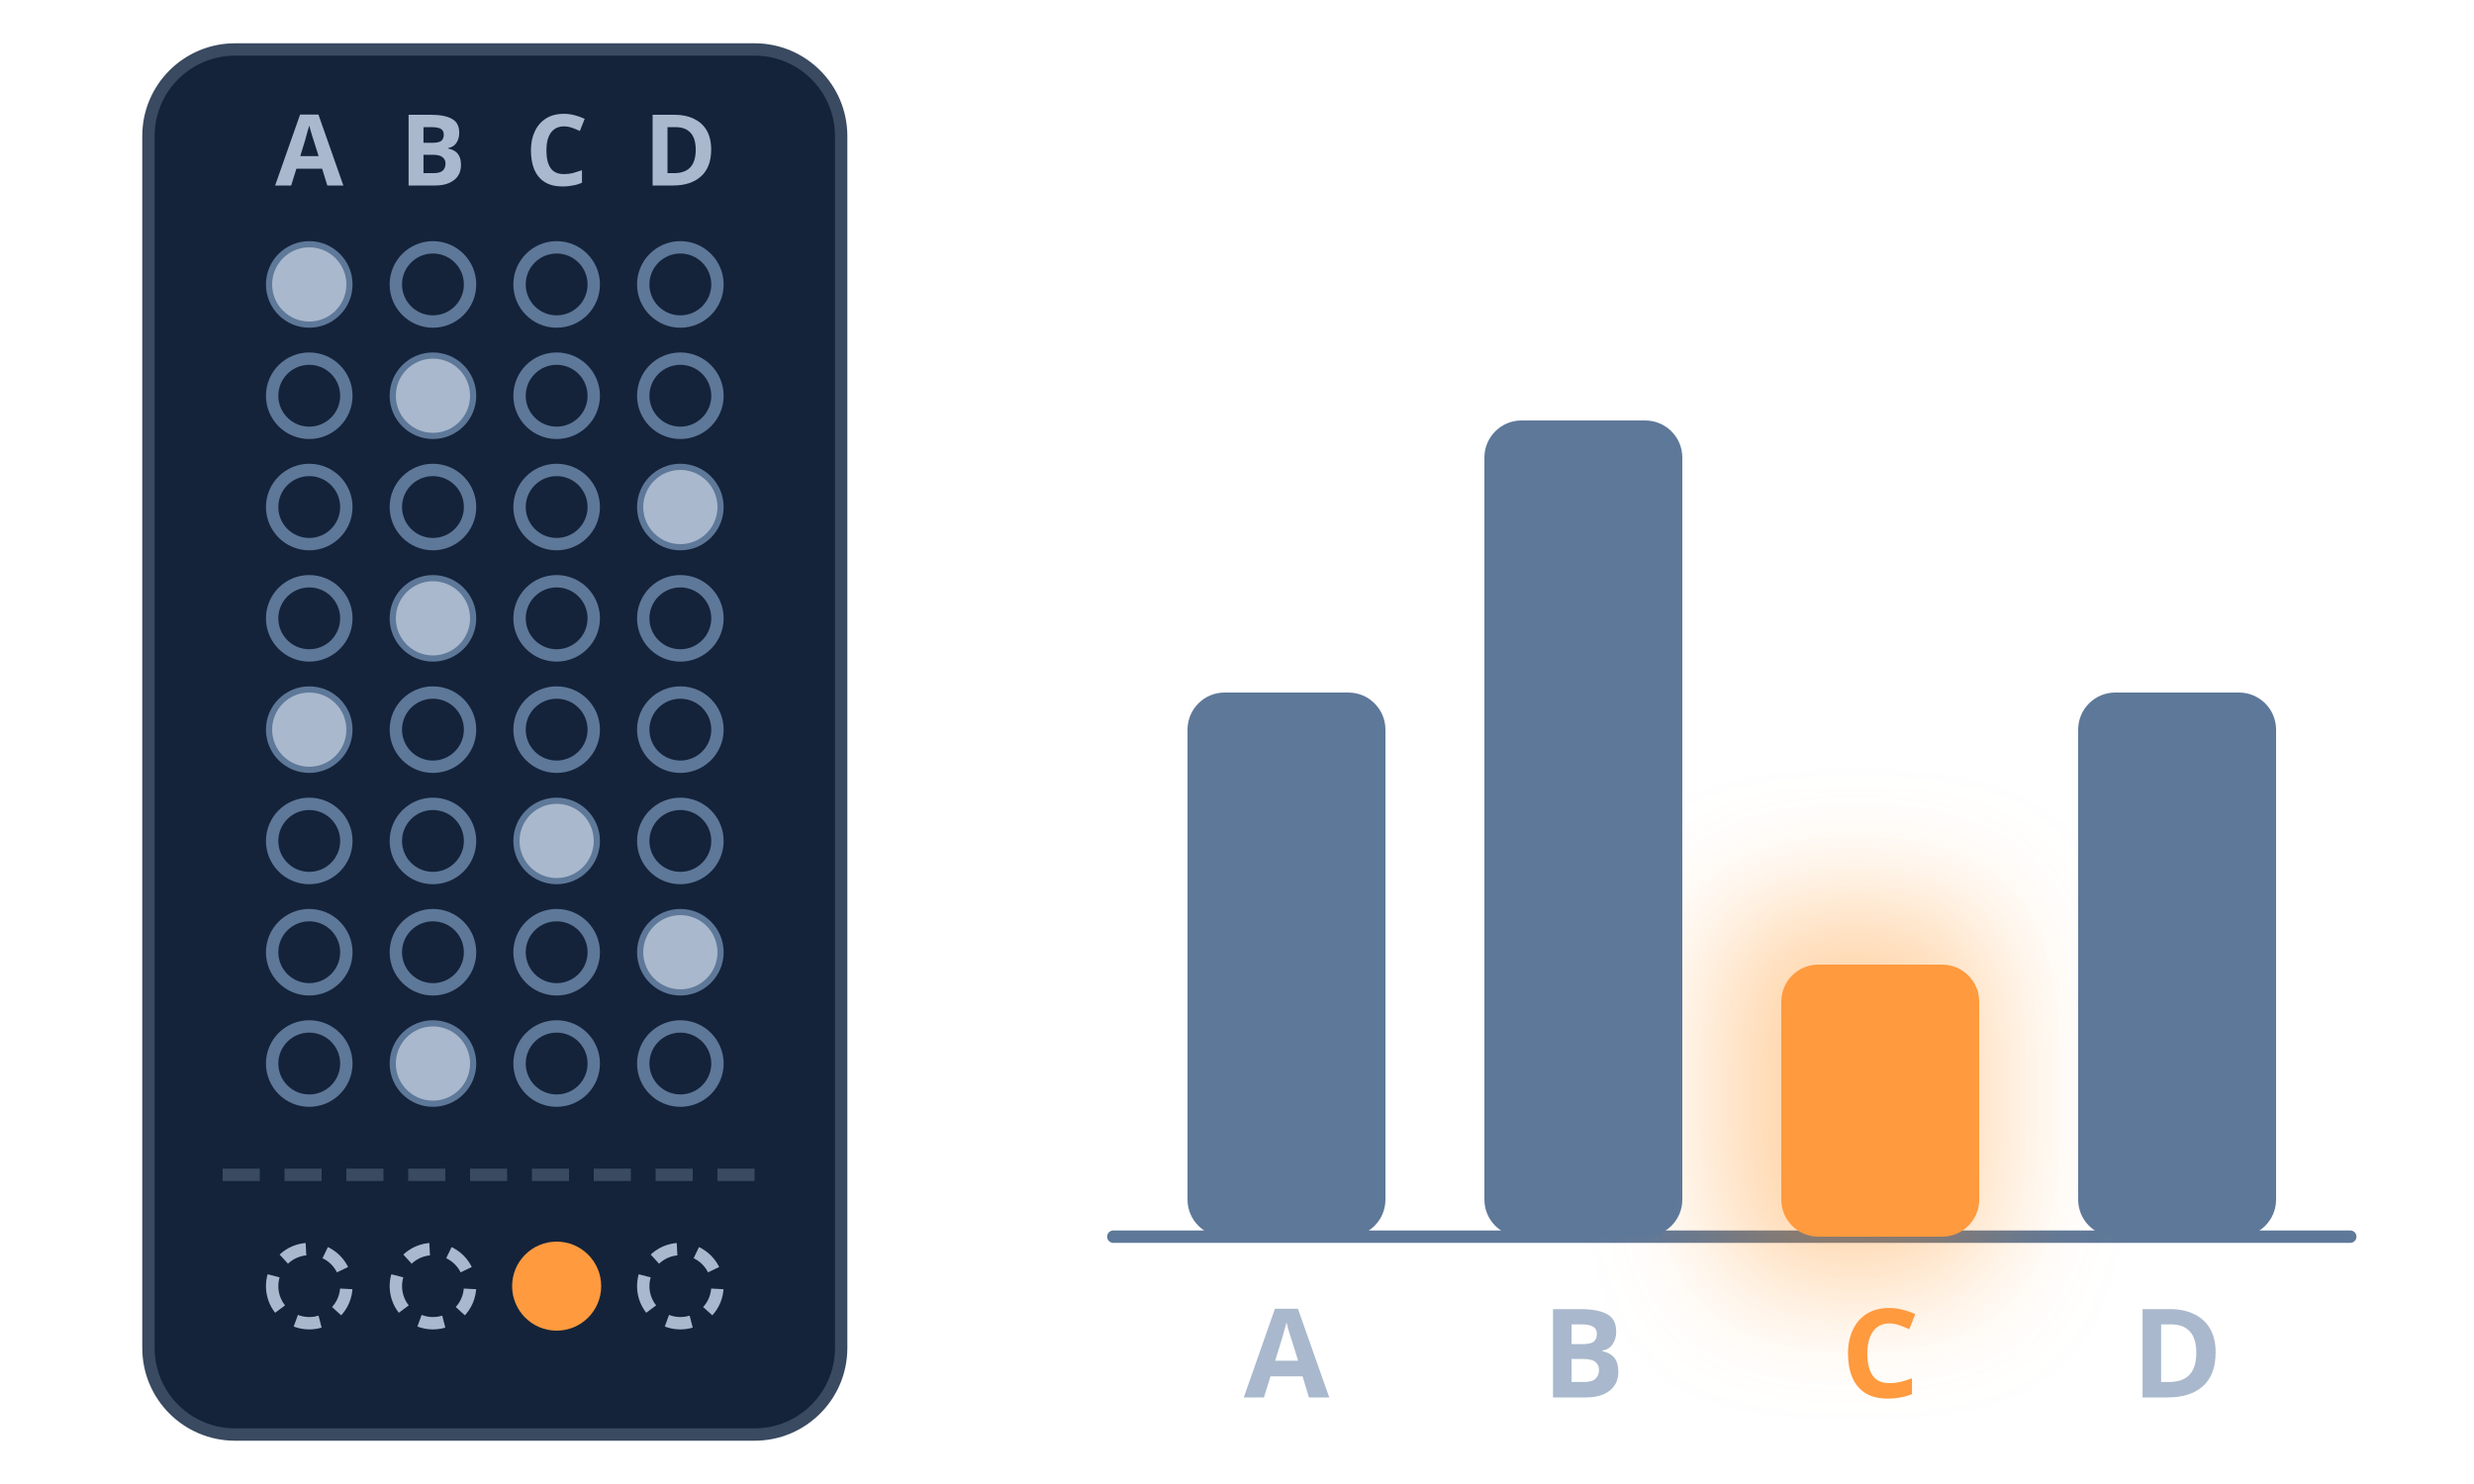
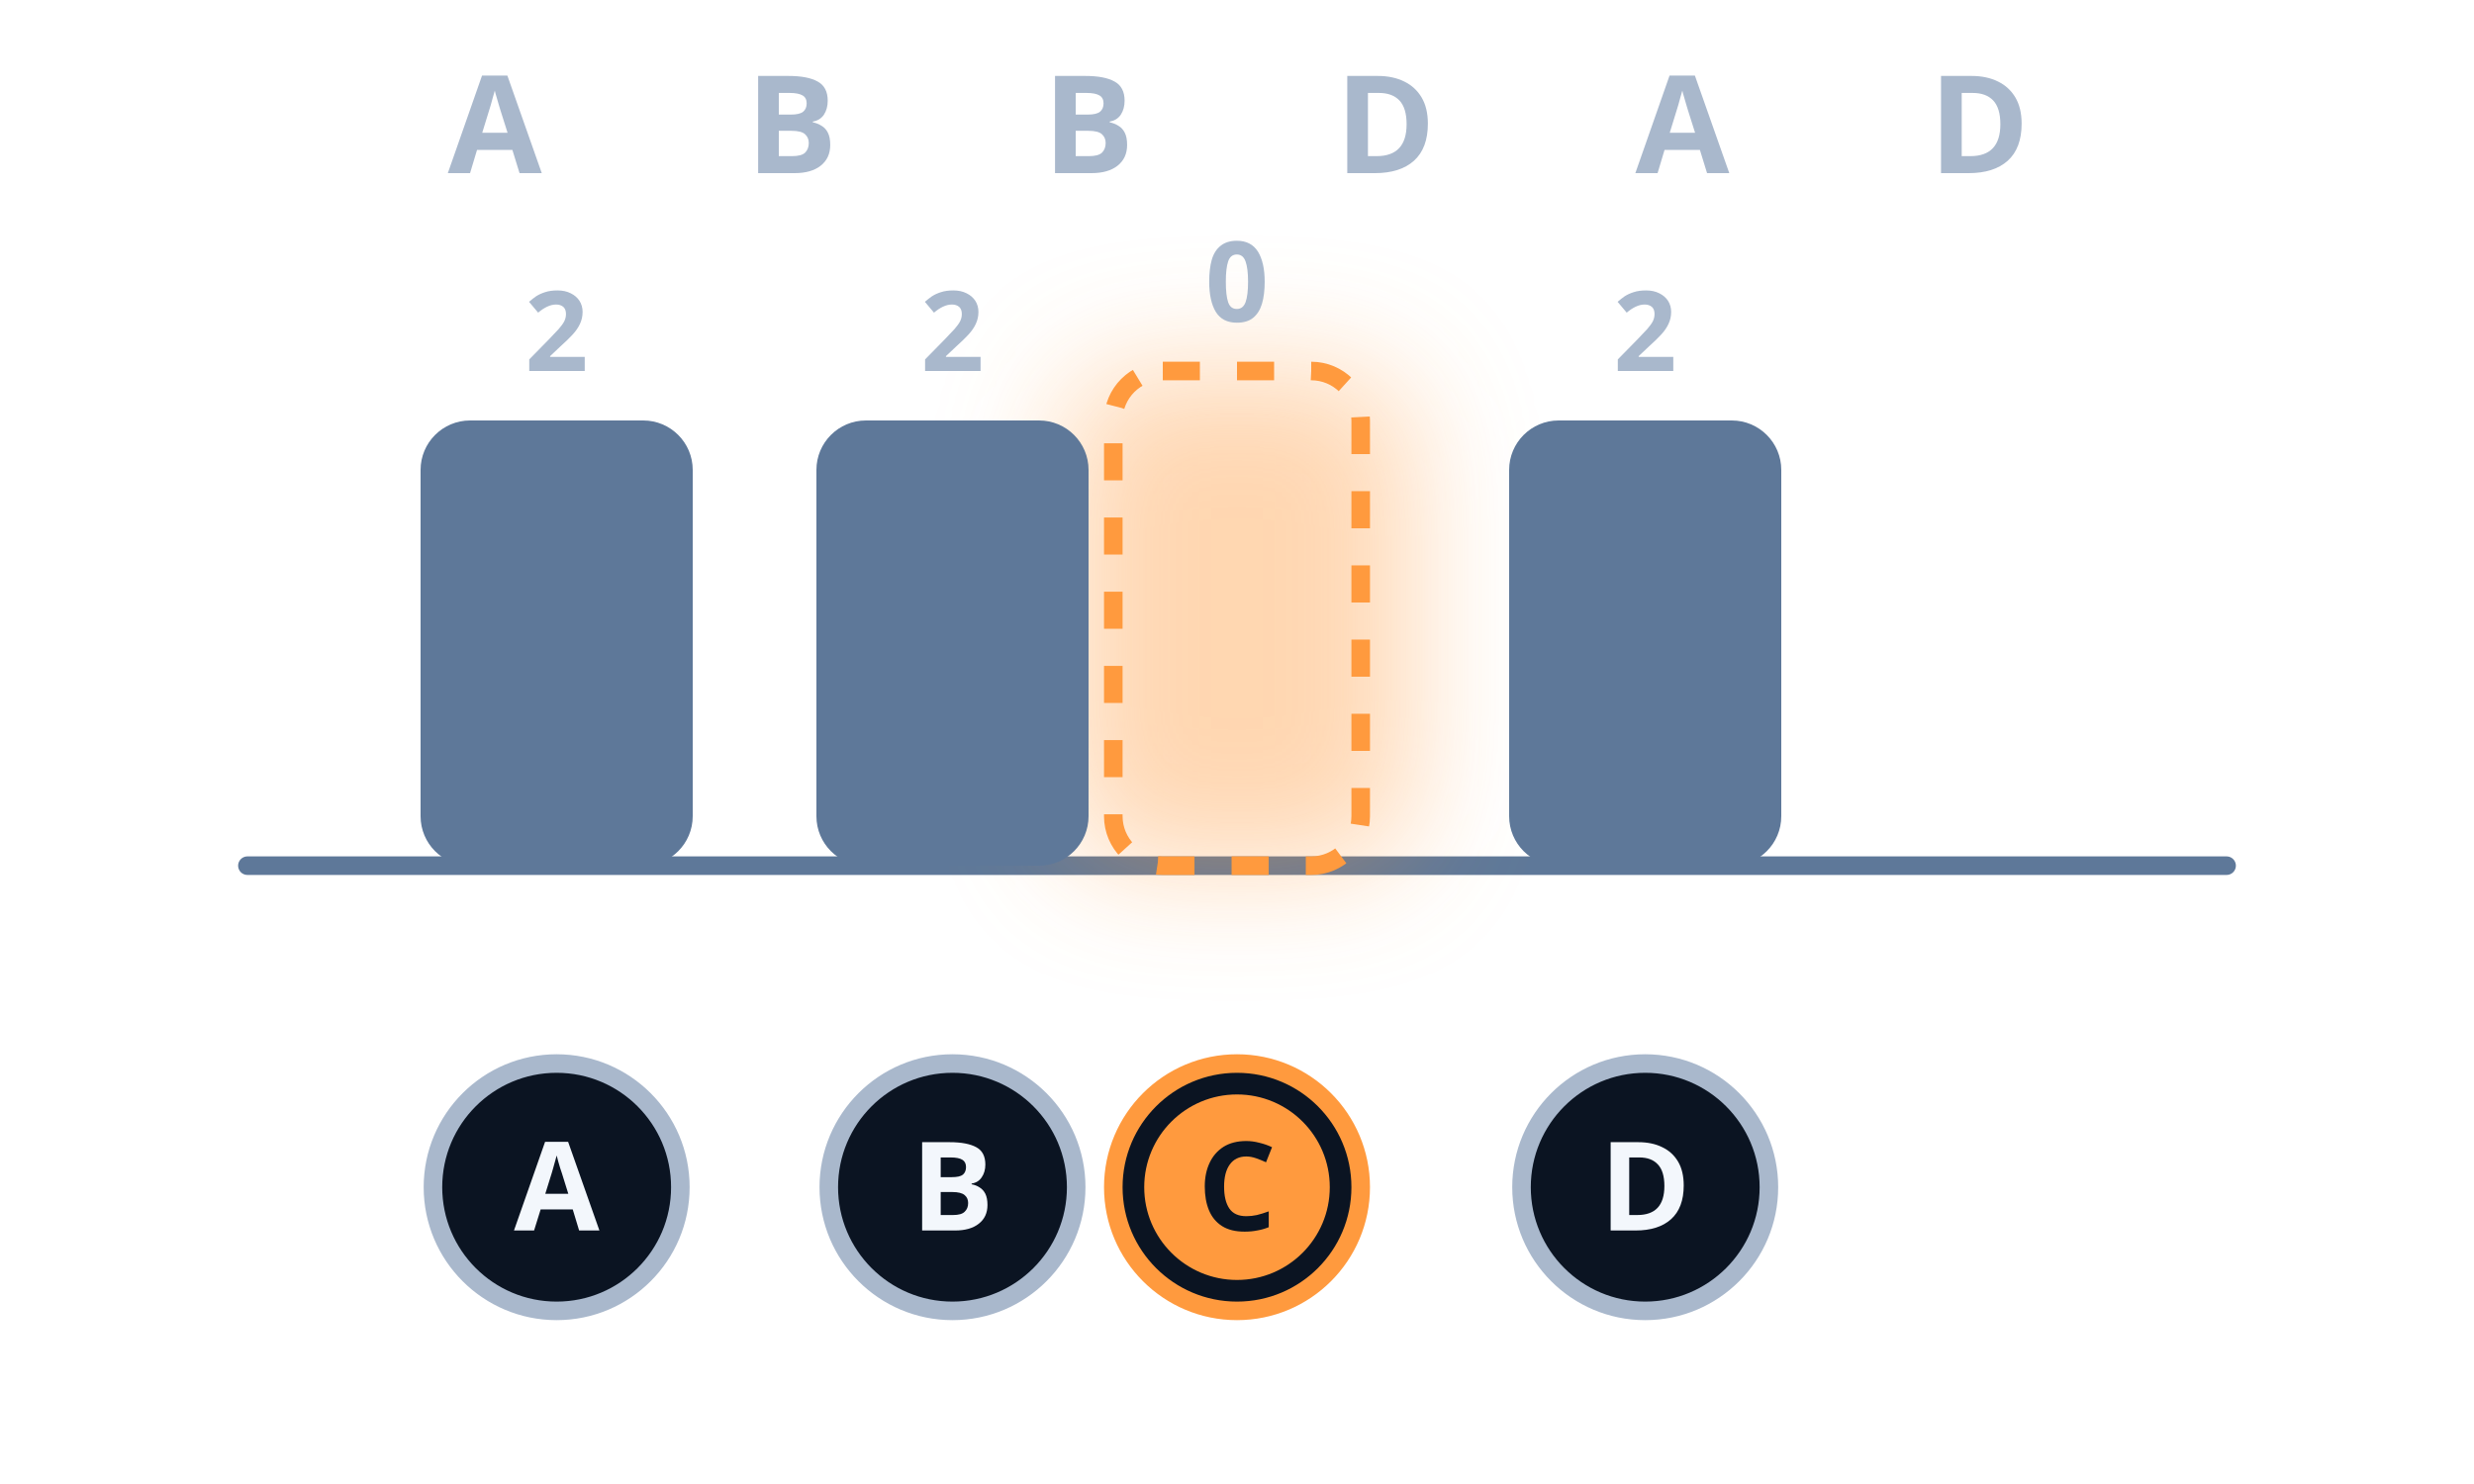
<svg xmlns="http://www.w3.org/2000/svg" viewBox="0 0 200 120" width="200" height="120" aria-hidden="true" focusable="false">
  <style>
.f{font-family:"Atkinson Hyperlegible",system-ui,sans-serif;font-weight:700}
- *{transform-box:fill-box}
- .g{animation:g 4s ease-in-out infinite}
- .b{transform-origin:bottom;animation:b 4s cubic-bezier(.3,1.3,.5,1) infinite}
- .b2{animation-delay:.12s}.b3{animation-delay:.24s}.b4{animation-delay:.36s}
- .lo{fill:#ff9a3e;animation:lo 4s ease infinite}
- .gl{opacity:.35;animation:gl 4s ease infinite}
- .lc{fill:#ff9a3e;animation:lc 4s ease infinite}
- .pk{transform-origin:center;animation:pk 4s cubic-bezier(.3,1.6,.5,1) infinite}
- @keyframes g{0%{opacity:0}5%,93%{opacity:1}100%{opacity:0}}
+ *{transform-box:fill-box;transform-origin:center}
+ .g{animation:g 5s ease-in-out infinite}
+ .b{transform-origin:bottom;animation:b 5s cubic-bezier(.3,1.3,.5,1) infinite}
+ .b2{animation-delay:.12s}.b3{animation-delay:.24s}
+ .gl{opacity:.4;animation:gl 5s ease infinite}
+ .lc{animation:lc 5s ease infinite}
+ .pk{animation:pk 5s cubic-bezier(.3,1.6,.5,1) infinite}
+ @keyframes g{0%{opacity:0}4%,94%{opacity:1}100%{opacity:0}}
@keyframes b{0%,8%{transform:scaleY(0)}30%,100%{transform:none}}
- @keyframes lo{0%,44%{fill:#5e7899}54%,100%{fill:#ff9a3e}}
- @keyframes gl{0%,44%{opacity:0}54%,100%{opacity:.35}}
- @keyframes lc{0%,44%{fill:#a9b8cc}54%,100%{fill:#ff9a3e}}
- @keyframes pk{0%,60%{transform:scale(0)}70%,100%{transform:none}}
+ @keyframes gl{0%,44%{opacity:0}56%,100%{opacity:.4}}
+ @keyframes lc{0%,44%{fill:#a9b8cc}56%,100%{fill:#ff9a3e}}
+ @keyframes pk{0%,62%{transform:scale(0)}74%,100%{transform:none}}
@media (prefers-reduced-motion:reduce){*{animation:none!important}}
</style>
  <g class="g">
-     <rect x="12" y="4" width="56" height="112" rx="7" fill="#14233a" stroke="#394a61" />
-     <g class="f" font-size="8" fill="#a9b8cc" text-anchor="middle">
-       <text x="25" y="15">A</text>
-       <text x="35" y="15">B</text>
-       <text x="45" y="15">C</text>
-       <text x="55" y="15">D</text>
+     <g class="f" font-size="11" fill="#a9b8cc" text-anchor="middle">
+       <text x="40" y="14">A</text>
+       <text x="64" y="14">B</text>
+       <text x="88" y="14">B</text>
+       <text x="112" y="14">D</text>
+       <text x="136" y="14">A</text>
+       <text x="160" y="14">D</text>
    </g>
-     <g fill="none" stroke="#5e7899" stroke-width="1">
-       <path id="r" d="M22 23a3 3 0 1 0 6 0a3 3 0 1 0-6 0M32 23a3 3 0 1 0 6 0a3 3 0 1 0-6 0M42 23a3 3 0 1 0 6 0a3 3 0 1 0-6 0M52 23a3 3 0 1 0 6 0a3 3 0 1 0-6 0" />
-       <use href="#r" y="9" />
-       <use href="#r" y="18" />
-       <use href="#r" y="27" />
-       <use href="#r" y="36" />
-       <use href="#r" y="45" />
-       <use href="#r" y="54" />
-       <use href="#r" y="63" />
-       <use href="#r" y="81" stroke="#a9b8cc" stroke-dasharray="2 1.6" />
+     <path d="M20 70H180" stroke="#5e7899" stroke-width="1.5" stroke-linecap="round" />
+     <rect class="gl" x="86" y="30" width="28" height="40" rx="6" fill="#ff9a3e" filter="url(#bl)" />
+     <rect class="b" x="34" y="34" width="22" height="36" rx="4" fill="#5e7899" />
+     <rect class="b b2" x="66" y="34" width="22" height="36" rx="4" fill="#5e7899" />
+     <rect x="90" y="30" width="20" height="40" rx="4" fill="none" stroke="#ff9a3e" stroke-width="1.5" stroke-dasharray="3 3" />
+     <rect class="b b3" x="122" y="34" width="22" height="36" rx="4" fill="#5e7899" />
+     <g class="f" font-size="9" fill="#a9b8cc" text-anchor="middle">
+       <text x="45" y="30">2</text>
+       <text x="77" y="30">2</text>
+       <text class="lc" x="100" y="26">0</text>
+       <text x="133" y="30">2</text>
    </g>
-     <g fill="#a9b8cc">
-       <circle cx="25" cy="23" r="3" />
-       <circle cx="35" cy="32" r="3" />
-       <circle cx="55" cy="41" r="3" />
-       <circle cx="35" cy="50" r="3" />
-       <circle cx="25" cy="59" r="3" />
-       <circle cx="45" cy="68" r="3" />
-       <circle cx="55" cy="77" r="3" />
-       <circle cx="35" cy="86" r="3" />
-     </g>
-     <path d="M18 95H62" stroke="#394a61" stroke-dasharray="3 2" />
-     <circle class="pk" cx="45" cy="104" r="3.6" fill="#ff9a3e" />
-     <path d="M90 100H190" stroke="#5e7899" stroke-linecap="round" />
-     <rect class="gl" x="139" y="73" width="22" height="31" rx="5" fill="#ff8204" filter="url(#bl)" />
-     <rect class="b" x="96" y="56" width="16" height="44" rx="3" fill="#5e7899" />
-     <rect class="b b2" x="120" y="34" width="16" height="66" rx="3" fill="#5e7899" />
-     <rect class="b b3 lo" x="144" y="78" width="16" height="22" rx="3" />
-     <rect class="b b4" x="168" y="56" width="16" height="44" rx="3" fill="#5e7899" />
-     <g class="f" font-size="10" fill="#a9b8cc" text-anchor="middle">
-       <text x="104" y="113">A</text>
-       <text x="128" y="113">B</text>
-       <text class="lc" x="152" y="113">C</text>
-       <text x="176" y="113">D</text>
+     <g class="f" font-size="10" text-anchor="middle" fill="#f3f7fc">
+       <circle cx="45" cy="96" r="10" fill="#0b1422" stroke="#a9b8cc" stroke-width="1.5" />
+       <text x="45" y="99.5">A</text>
+       <circle cx="77" cy="96" r="10" fill="#0b1422" stroke="#a9b8cc" stroke-width="1.5" />
+       <text x="77" y="99.5">B</text>
+       <circle cx="100" cy="96" r="10" fill="#0b1422" stroke="#ff9a3e" stroke-width="1.5" />
+       <circle class="pk" cx="100" cy="96" r="7.5" fill="#ff9a3e" />
+       <text x="100" y="99.5" fill="#0b1422">C</text>
+       <circle cx="133" cy="96" r="10" fill="#0b1422" stroke="#a9b8cc" stroke-width="1.5" />
+       <text x="133" y="99.5">D</text>
    </g>
    <defs>
      <filter id="bl" x="-1" y="-1" width="3" height="3">
        <feGaussianBlur stdDeviation="5" />
      </filter>
    </defs>
  </g>
</svg>
